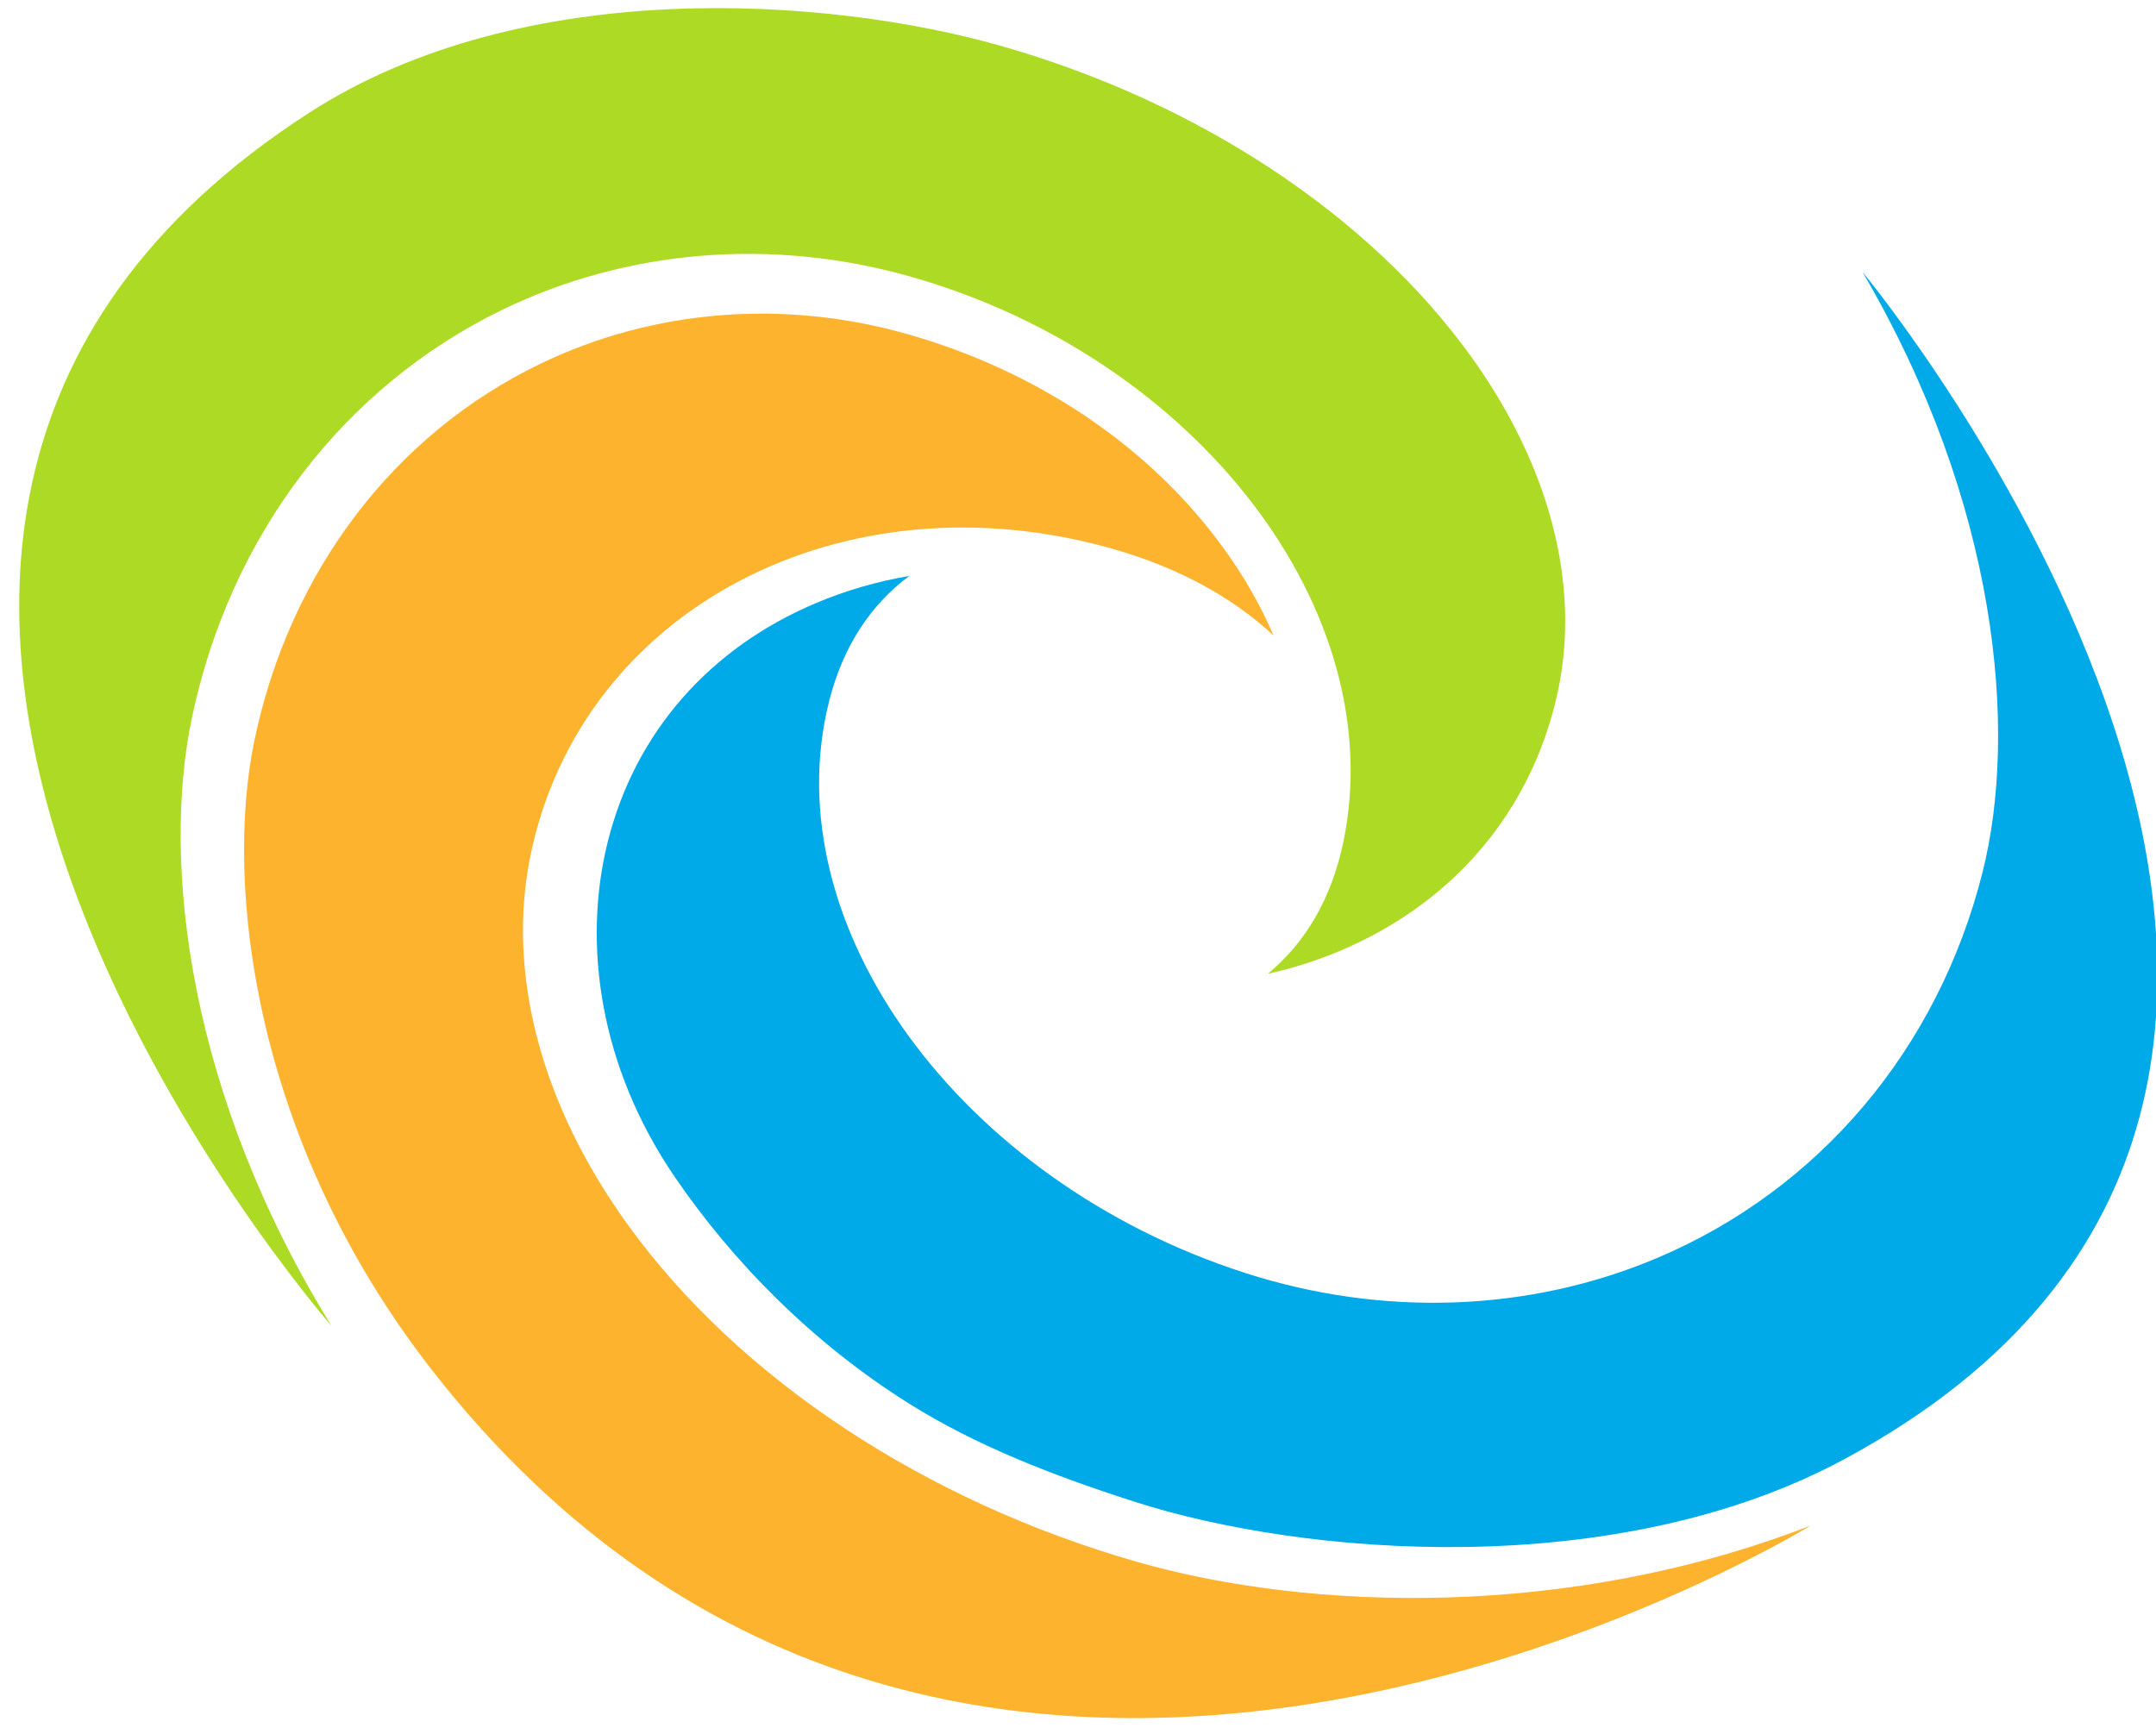
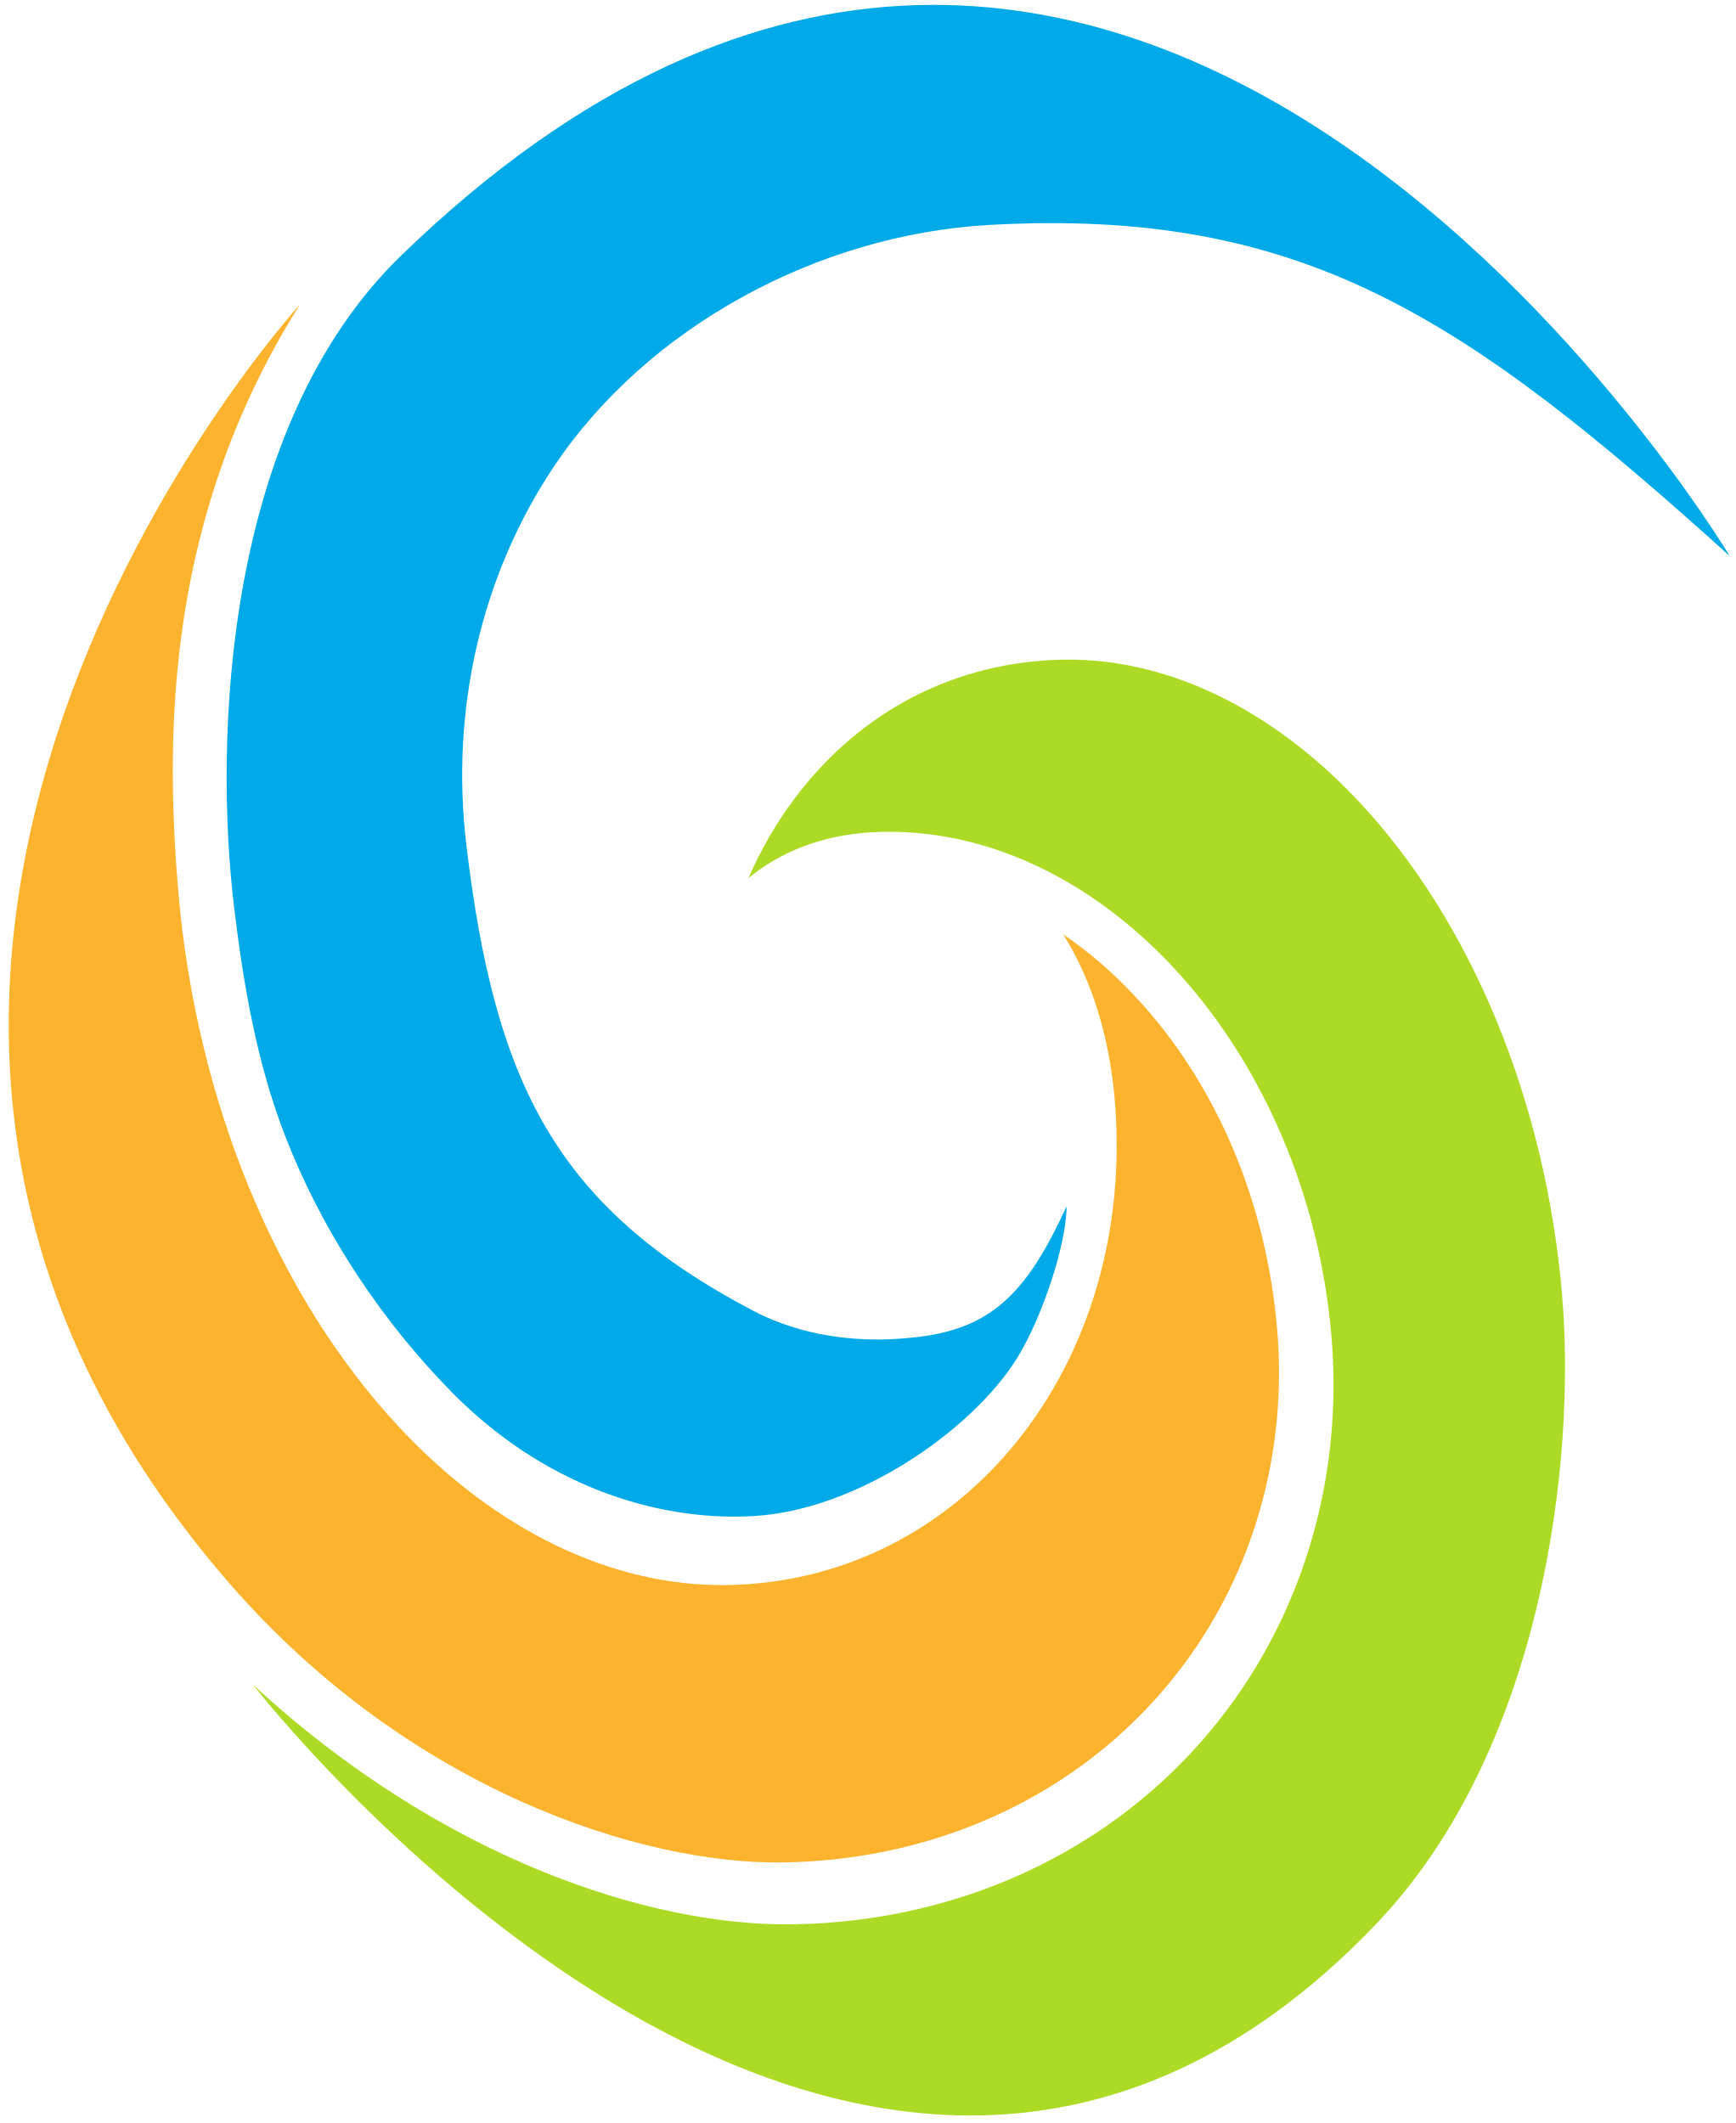
- <svg xmlns="http://www.w3.org/2000/svg" width="92px" height="74px" viewBox="0 0 92 74" version="1.1">
+ <svg xmlns="http://www.w3.org/2000/svg" width="188px" height="230px" viewBox="0 0 188 230" version="1.1">
  <defs />
  <g id="Page-1" stroke="none" stroke-width="1" fill="none" fill-rule="evenodd">
-     <g id="GSO-JUG" transform="translate(-3243, -1323)" fill-rule="nonzero">
-       <g id="gso-jug-logo" transform="translate(3290, 1359.171) rotate(-285) translate(-3290, -1359.171) translate(3236, 1301.171)">
-         <path d="M99.904,63.908 C101.589,56.737 100.031,49.54 95.629,44.162 C92.246,40.029 87.392,37.275 81.959,36.406 C76.23,35.489 70.519,36.409 65.878,38.997 C64.576,39.72 63.408,40.551 62.383,41.467 C64.675,40.718 67.319,40.558 70.156,41.012 C81.98,42.904 89.611,52.911 87.166,63.322 C85.986,68.342 82.274,72.813 76.714,75.911 C69.655,79.844 60.252,81.245 50.919,79.752 C43.377,78.545 33.211,74.198 25.555,66.201 C25.555,66.201 48.987,101.804 81.74,85.025 C92.68,79.422 98.452,70.087 99.904,63.908 Z" id="Shape" fill="#FDB32E" transform="translate(63.06146, 62.78989) scale(-1, 1) rotate(50) translate(-63.06146, -62.78989) " />
-         <path d="M58.026,74.736 C61.621,75.188 65.133,75.428 68.514,75.005 C73.371,74.399 77.913,72.685 81.659,70.463 C86.542,67.567 89.452,63.109 90.301,58.671 C91.195,53.992 89.864,49.395 86.553,45.727 C85.625,44.698 84.574,43.782 83.424,42.985 C84.42,44.817 84.713,46.954 84.27,49.271 C82.423,58.93 70.577,65.488 57.863,63.891 C51.731,63.121 46.17,60.277 42.205,55.884 C37.168,50.305 35.115,42.733 36.573,35.109 C37.751,28.949 42.638,20.543 52.045,14.04 C52.045,14.04 11.242,33.326 31.342,60.298 C37.938,69.149 50.479,73.788 58.026,74.736 Z" id="Shape" fill="#00AAE8" transform="translate(58.17426, 44.63223) scale(-1, 1) rotate(50) translate(-58.17426, -44.63223) " />
-         <path d="M71.595,56.112 C65.787,46.895 53.557,42.272 46.096,41.07 C37.438,39.674 28.748,40.965 22.254,44.61 C17.263,47.412 13.938,51.431 12.888,55.931 C11.781,60.676 12.892,65.406 16.017,69.25 C16.89,70.328 17.893,71.295 18.999,72.144 C18.094,70.245 17.902,68.056 18.45,65.707 C20.734,55.914 32.818,49.594 45.388,51.619 C51.45,52.596 56.849,55.671 60.588,60.275 C65.338,66.122 67.029,73.909 65.226,81.639 C63.769,87.884 58.52,96.304 48.864,102.644 C48.864,102.644 89.607,84.697 71.595,56.112 Z" id="Shape" fill="#ADDB25" transform="translate(44.33061, 71.58208) scale(-1, 1) rotate(50) translate(-44.33061, -71.58208) " />
+     <g id="GSO-JUG" transform="translate(-3223, -946)" fill-rule="nonzero">
+       <g id="gso-jug-logo" transform="translate(3317.166, 1054.777) scale(-1, 1) rotate(-386) translate(-3317.166, -1054.777) translate(3188.166, 908.2768)">
+         <path d="M238.42,168.153 C242.471,150.939 238.725,133.663 228.145,120.752 C220.01,110.831 208.342,104.219 195.282,102.133 C181.51,99.932 167.78,102.141 156.622,108.353 C153.492,110.09 150.686,112.083 148.22,114.282 C153.732,112.484 160.086,112.102 166.906,113.191 C195.333,117.732 213.677,141.755 207.798,166.745 C204.963,178.797 196.039,189.53 182.673,196.965 C165.702,206.407 143.099,209.77 120.661,206.185 C102.531,203.289 80.418,197.198 62.015,178.002 C62.015,178.002 116.016,259.123 194.756,218.845 C221.055,205.393 234.93,182.986 238.42,168.153 Z" id="Shape" fill="#FDB32E" transform="translate(151.0157, 165.6836) scale(-1, 1) rotate(50) translate(-151.0157, -165.6836) " />
+         <path d="M132.465,196.609 C141.106,197.693 149.549,198.269 157.678,197.255 C169.353,195.798 180.272,191.685 189.278,186.352 C201.016,179.399 208.012,168.697 210.053,158.044 C212.203,146.811 206.712,132.747 200.467,126.231 C196.905,122.515 189.714,117.946 185.709,116.948 C193.468,123.14 196.488,127.735 195.596,135.577 C194.622,144.128 191.216,149.554 188.448,152.657 C172.29,170.767 157.624,173.781 132.072,170.575 C117.331,168.728 103.962,161.899 94.43,151.354 C82.323,137.962 77.025,117.671 80.525,99.339 C86.894,65.979 102.653,51.774 134.735,30.202 C134.735,30.202 13.31,67.053 68.316,161.949 C81.751,185.128 114.321,194.333 132.465,196.609 Z" id="Shape" fill="#00AAE8" transform="translate(132.2724, 113.992) scale(-1, 1) rotate(50) translate(-132.2724, -113.992) " />
+         <path d="M172.113,148.623 C158.151,126.498 128.75,115.4 110.814,112.515 C90,109.164 69.109,112.263 53.498,121.012 C41.501,127.739 33.506,137.388 30.983,148.19 C28.322,159.58 30.993,170.933 38.504,180.161 C40.604,182.75 43.015,185.071 45.674,187.109 C43.498,182.551 43.037,177.296 44.354,171.656 C49.845,148.147 78.895,132.977 109.111,137.839 C123.685,140.184 136.663,147.565 145.654,158.617 C157.072,172.652 161.137,191.344 156.803,209.9 C153.301,224.892 140.681,245.104 117.468,260.324 C117.468,260.324 215.413,217.243 172.113,148.623 Z" id="Shape" fill="#ADDB25" transform="translate(106.5703, 185.7596) scale(-1, 1) rotate(50) translate(-106.5703, -185.7596) " />
      </g>
    </g>
  </g>
</svg>
